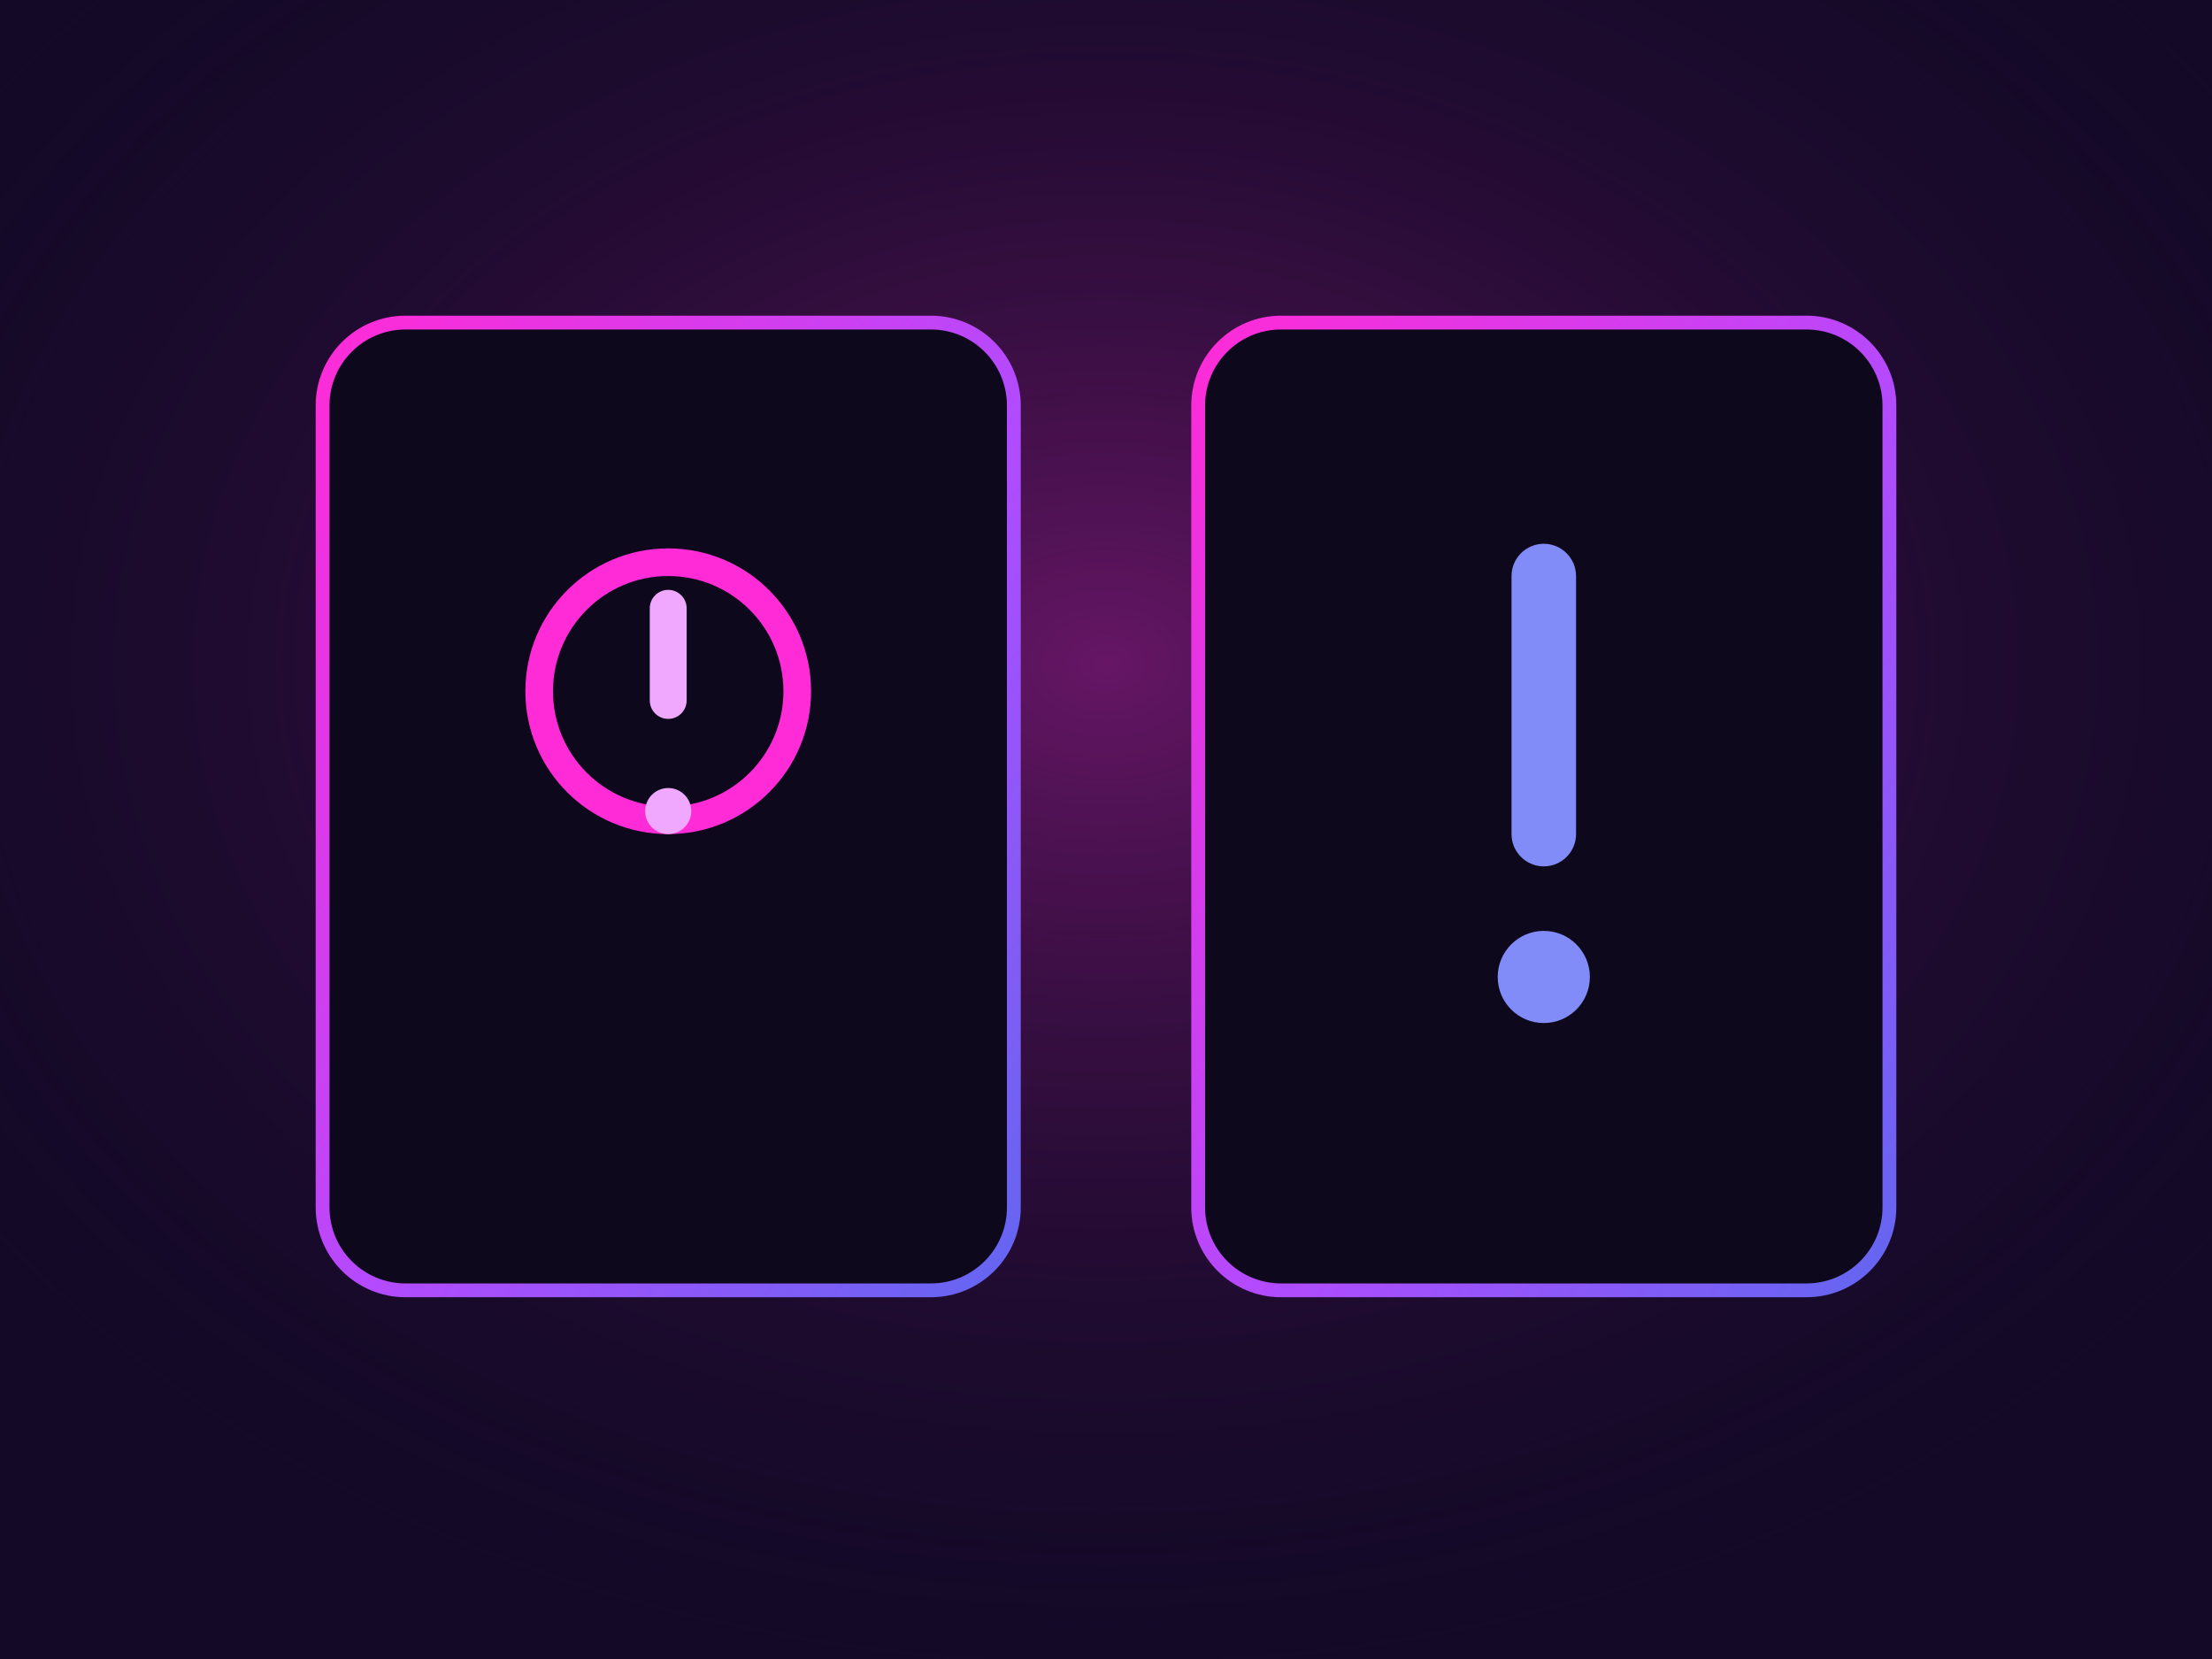
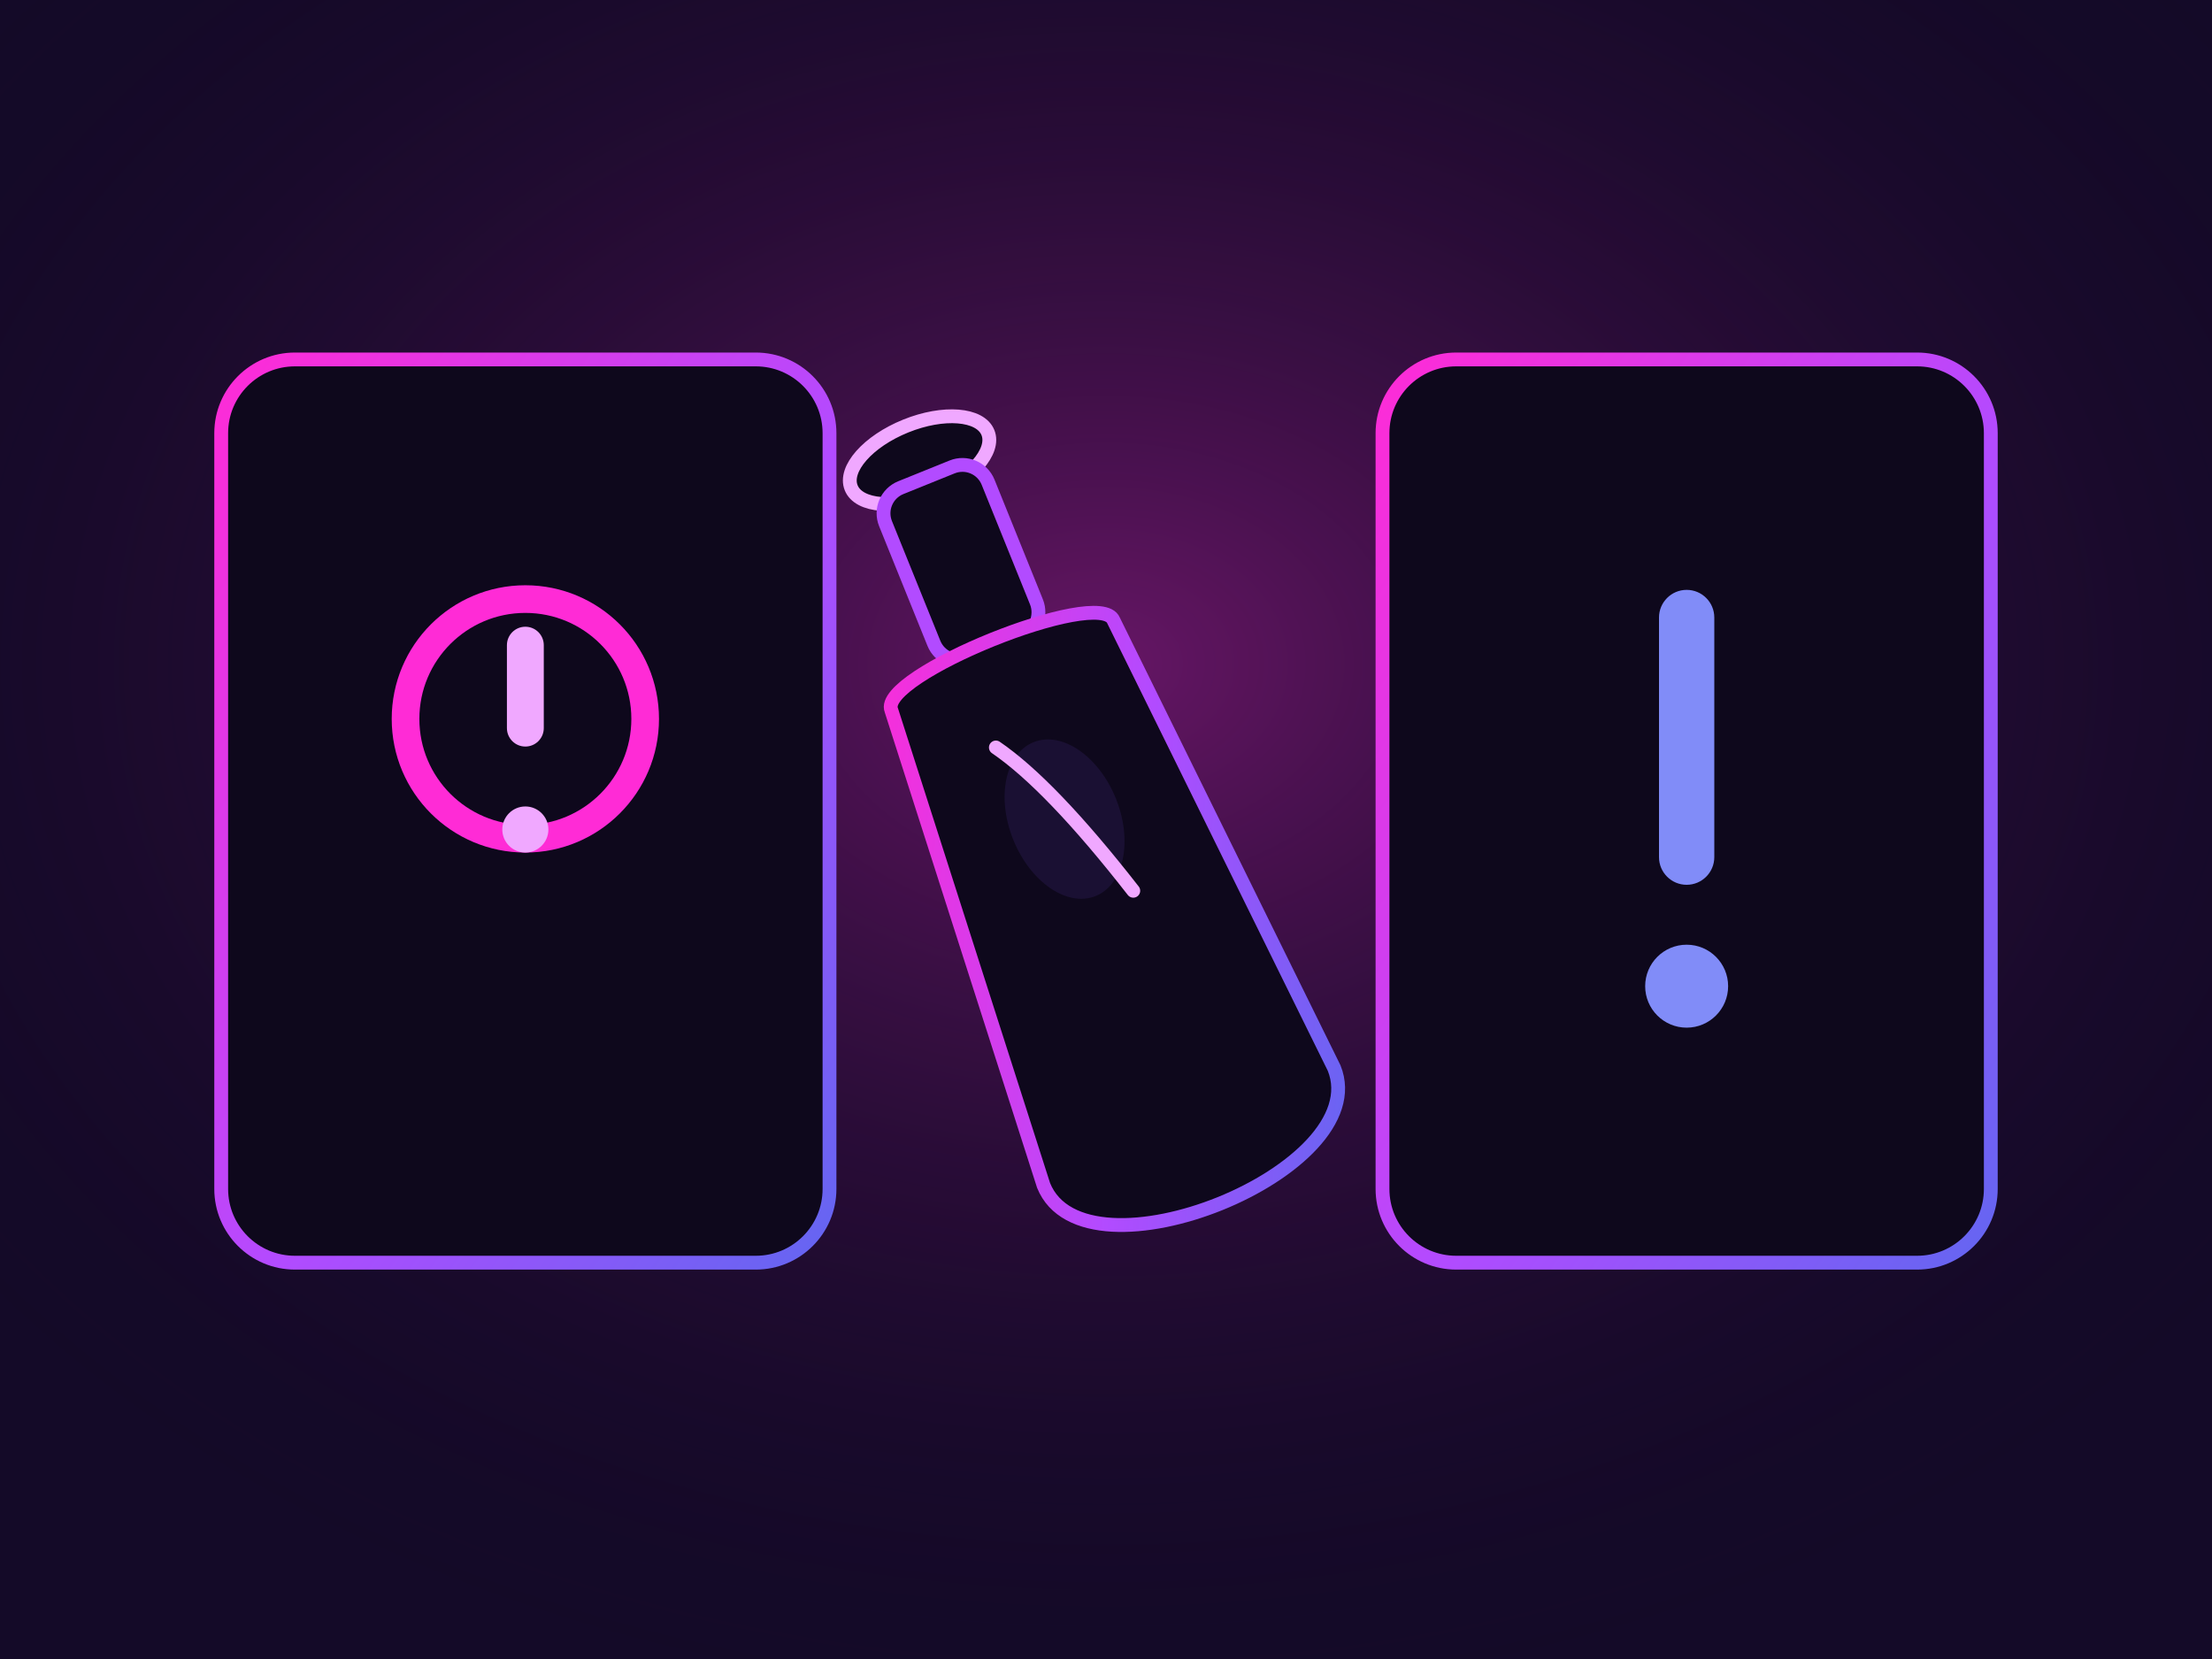
<svg xmlns="http://www.w3.org/2000/svg" width="480" height="360" viewBox="0 0 480 360">
  <defs>
    <linearGradient id="tod-neon" x1="0" y1="0" x2="1" y2="1">
      <stop offset="0" stop-color="#ff2bd6" />
      <stop offset="0.55" stop-color="#b24bff" />
      <stop offset="1" stop-color="#6366f1" />
    </linearGradient>
    <radialGradient id="tod-glow" cx="0.5" cy="0.4" r="0.65">
      <stop offset="0" stop-color="#ff2bd6" stop-opacity="0.35" />
      <stop offset="1" stop-color="#030014" stop-opacity="0" />
    </radialGradient>
  </defs>
  <rect width="480" height="360" fill="#140a28" />
  <rect width="480" height="360" fill="url(#tod-glow)" />
-   <rect x="70" y="70" width="150" height="210" rx="18" fill="#0e081c" stroke="url(#tod-neon)" stroke-width="3" />
-   <circle cx="145" cy="150" r="28" fill="none" stroke="#ff2bd6" stroke-width="6" />
-   <rect x="141" y="128" width="8" height="28" rx="4" fill="#f0a8ff" />
-   <circle cx="145" cy="176" r="5" fill="#f0a8ff" />
-   <rect x="260" y="70" width="150" height="210" rx="18" fill="#0e081c" stroke="url(#tod-neon)" stroke-width="3" />
-   <rect x="328" y="118" width="14" height="70" rx="7" fill="#818cf8" />
-   <circle cx="335" cy="212" r="10" fill="#818cf8" />
+   <rect x="48" y="78" width="132" height="196" rx="16" fill="#0e081c" stroke="url(#tod-neon)" stroke-width="3" />
+   <circle cx="114" cy="156" r="26" fill="none" stroke="#ff2bd6" stroke-width="6" />
+   <rect x="110" y="136" width="8" height="26" rx="4" fill="#f0a8ff" />
+   <circle cx="114" cy="180" r="5" fill="#f0a8ff" />
+   <rect x="300" y="78" width="132" height="196" rx="16" fill="#0e081c" stroke="url(#tod-neon)" stroke-width="3" />
+   <rect x="360" y="128" width="12" height="64" rx="6" fill="#818cf8" />
+   <circle cx="366" cy="214" r="9" fill="#818cf8" />
+   <g transform="rotate(-22 240 200)">
+     <ellipse cx="240" cy="92" rx="16" ry="8" fill="#0e081c" stroke="#f0a8ff" stroke-width="3" />
+     <rect x="228" y="96" width="24" height="40" rx="6" fill="#0e081c" stroke="#b24bff" stroke-width="3" />
+     <path d="M214 140 C214 132 266 132 266 140 L274 248 C274 272 206 272 206 248 Z" fill="#0e081c" stroke="url(#tod-neon)" stroke-width="3" />
+     <ellipse cx="240" cy="176" rx="12" ry="18" fill="#1a1033" />
+     <path d="M232 156 Q240 168 248 196" fill="none" stroke="#f0a8ff" stroke-width="3" stroke-linecap="round" />
+   </g>
</svg>
